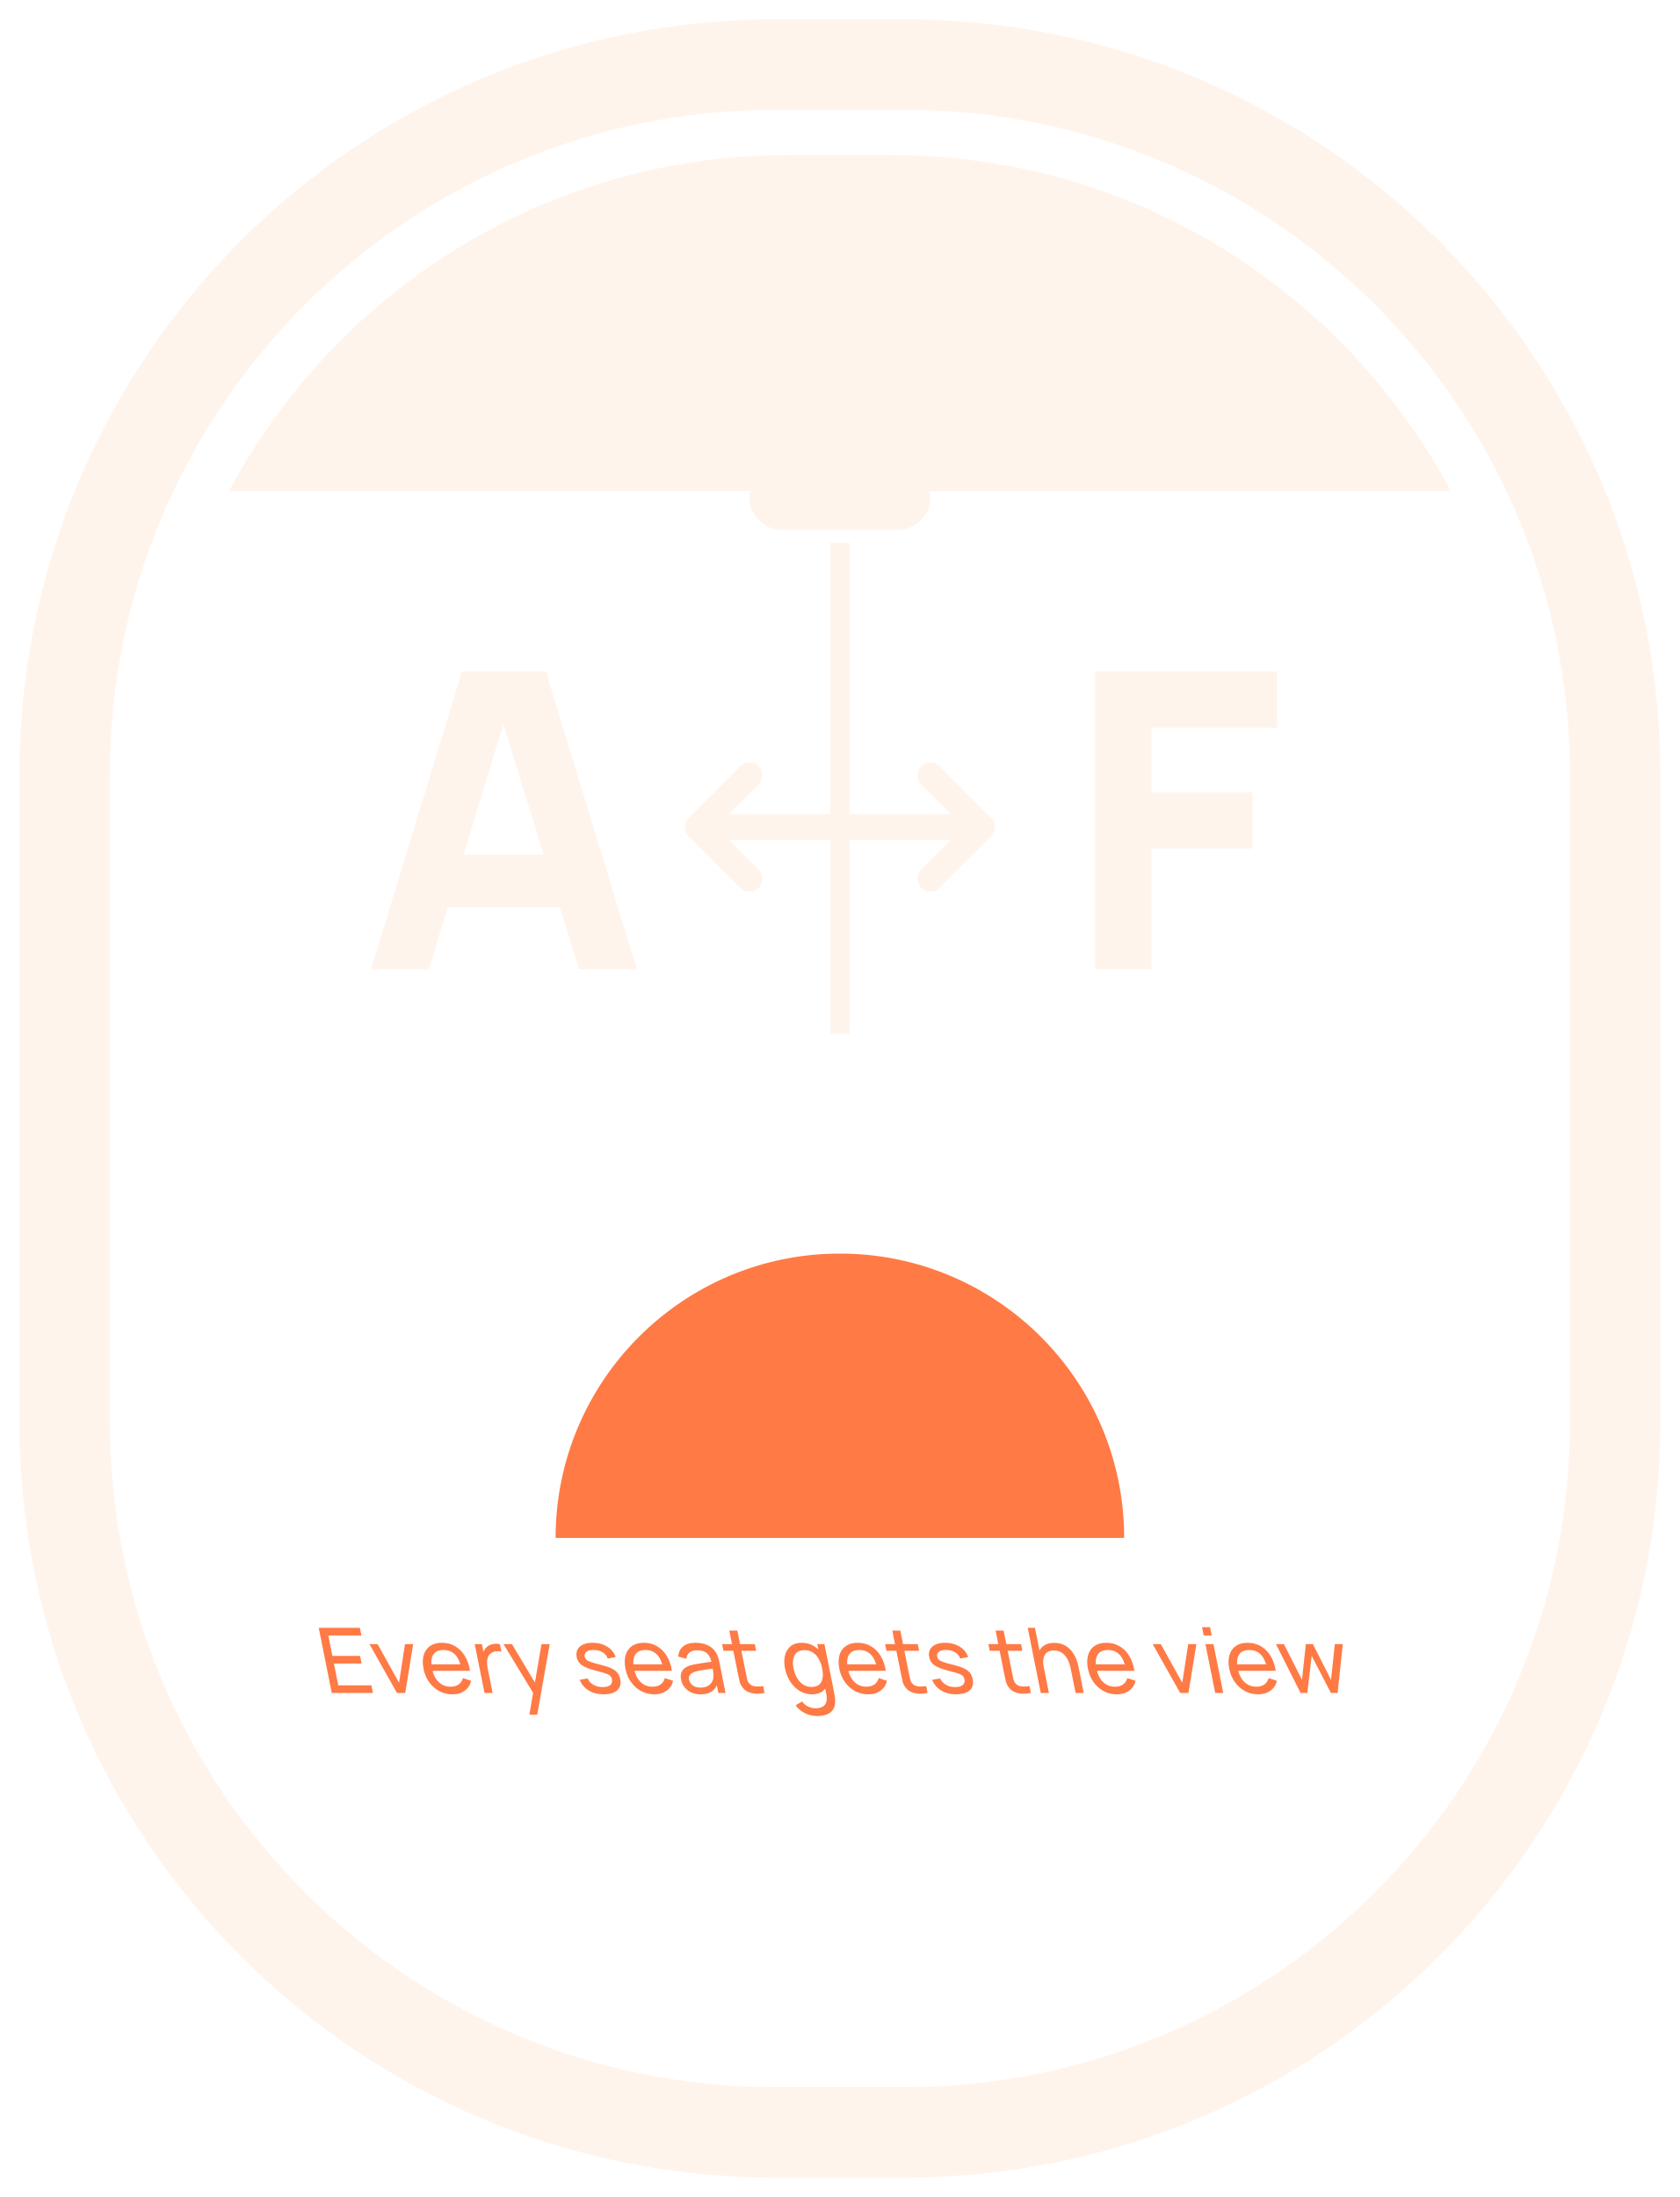
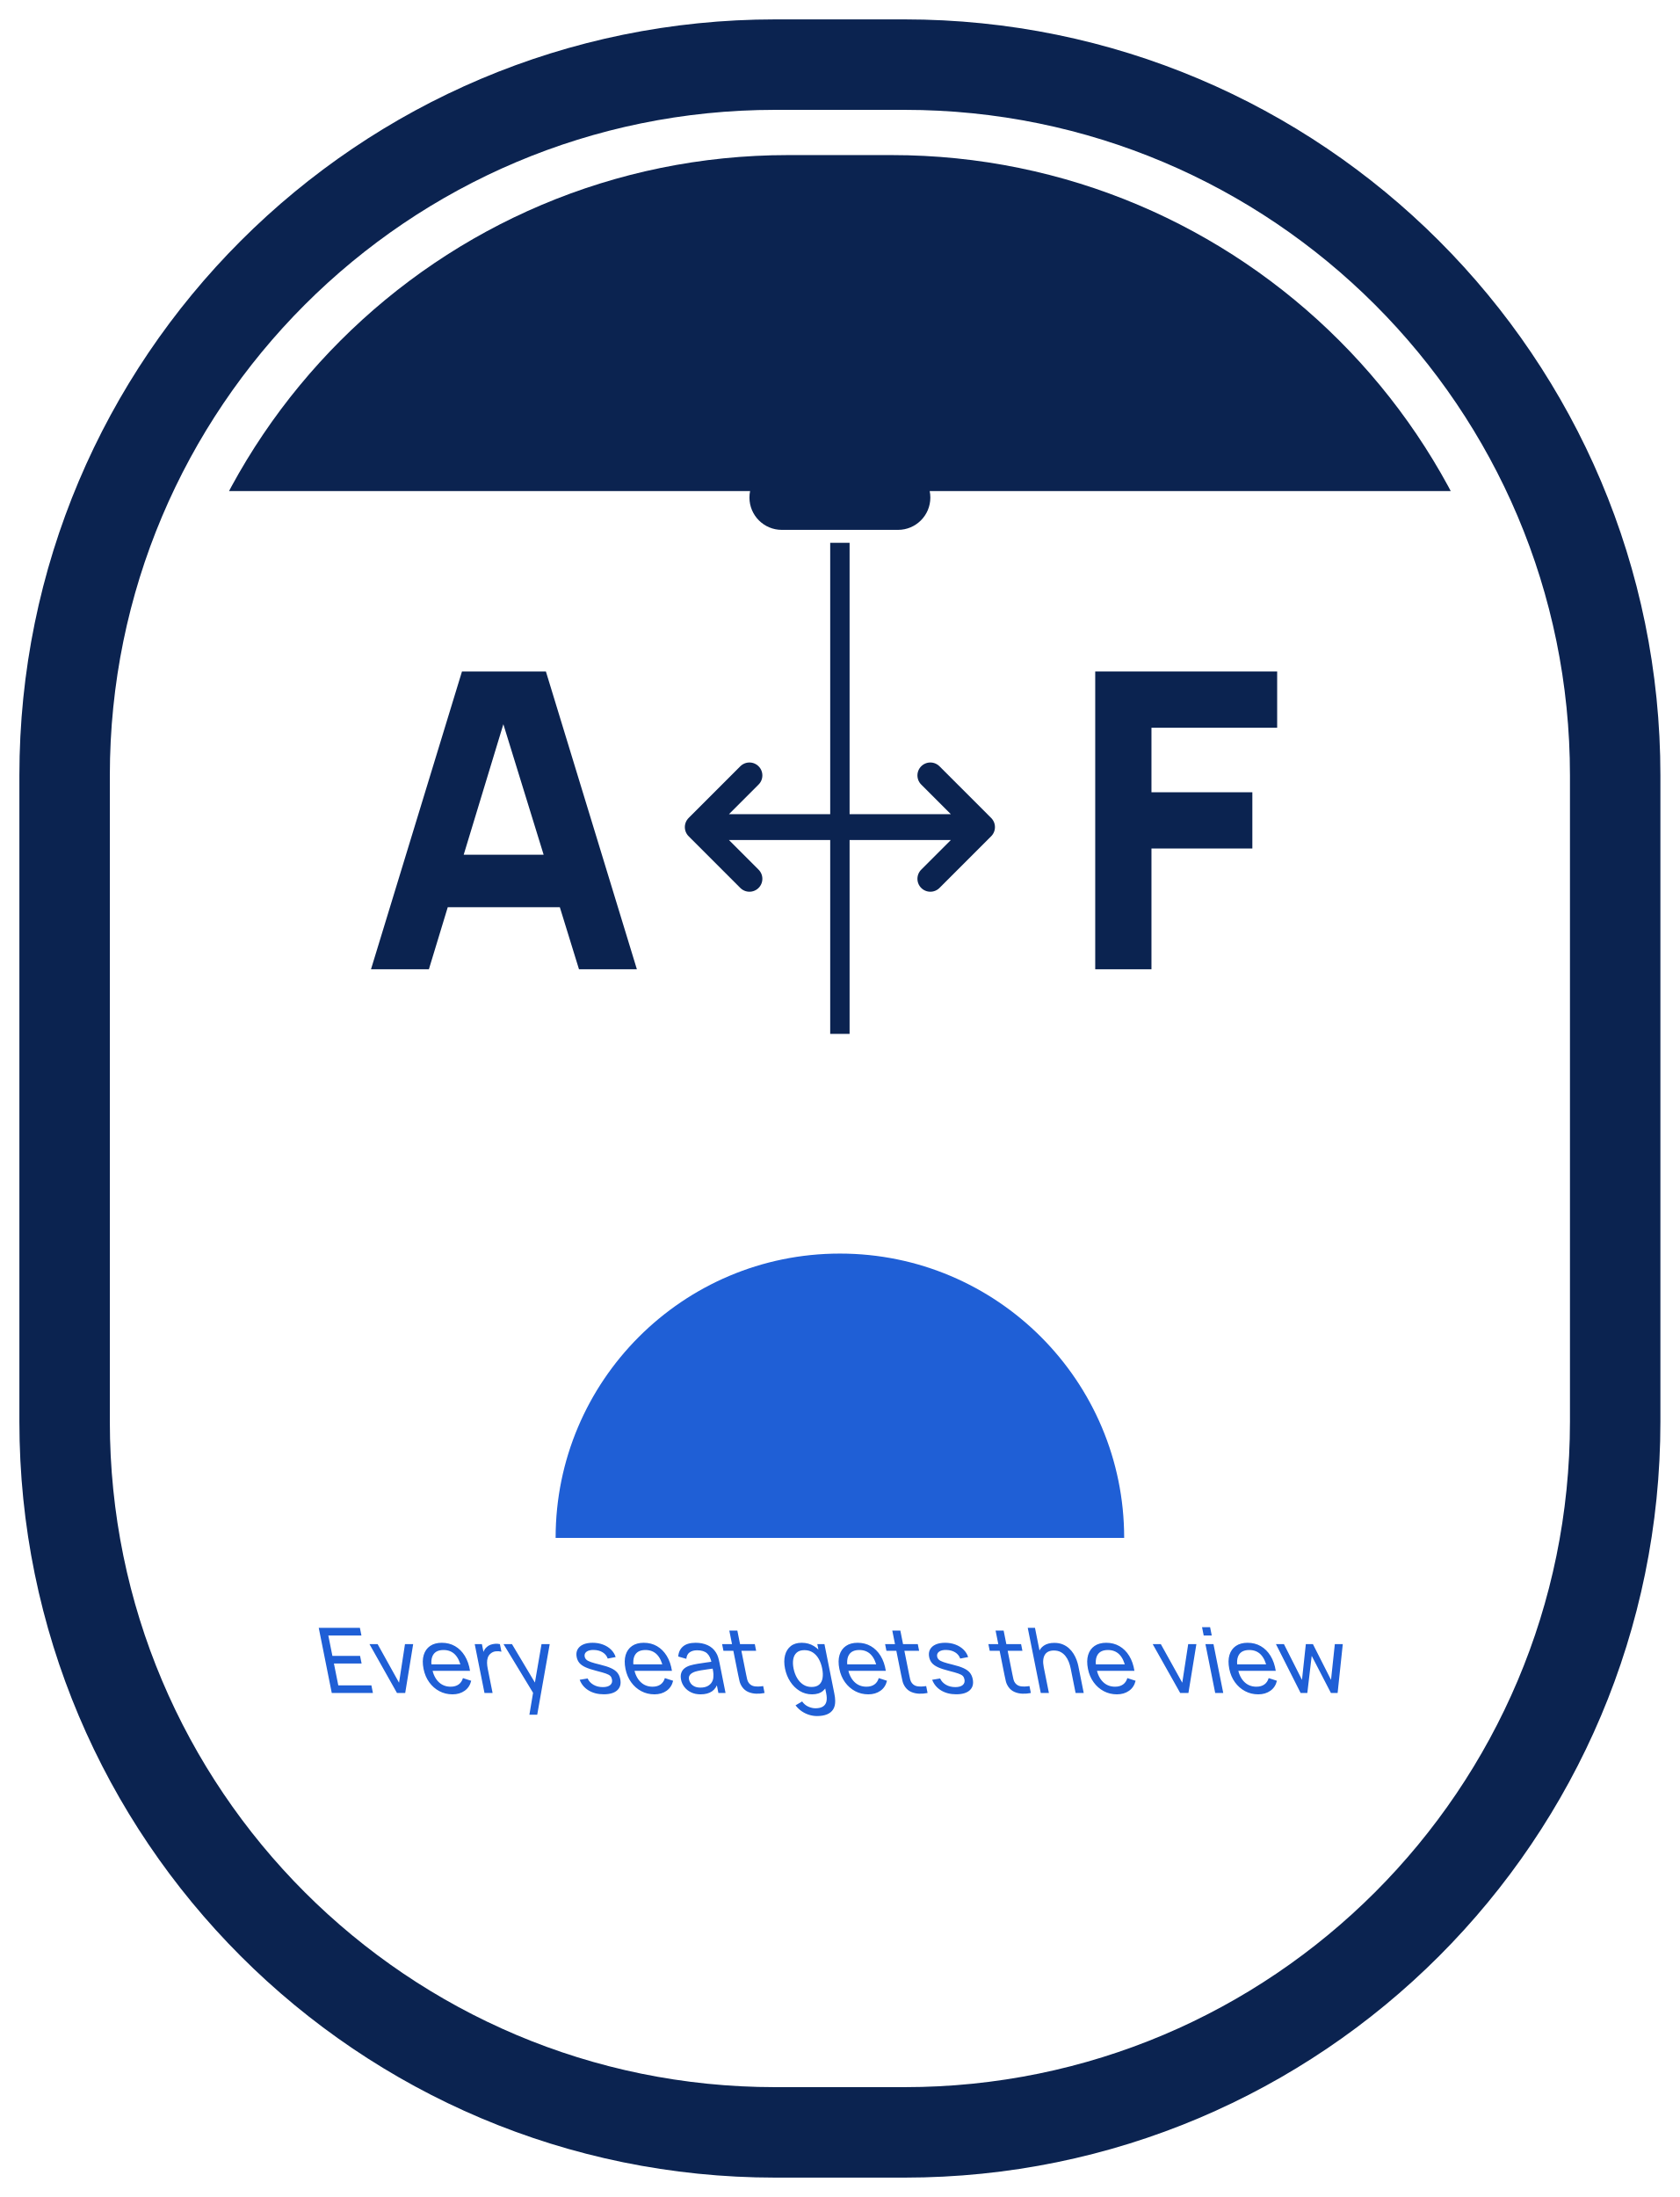
<svg xmlns="http://www.w3.org/2000/svg" viewBox="0 0 260 340" role="img" aria-label="A to F logo: an airplane window with A on the left, F on the right and a low sun">
-   <rect x="10" y="10" width="240" height="320" rx="110" fill="none" stroke="#FFF4EC" stroke-width="14" />
+   <rect x="10" y="10" width="240" height="320" rx="110" fill="none" stroke="#0B2350" stroke-width="14" />
  <clipPath id="win">
    <rect x="24" y="24" width="212" height="292" rx="98" />
  </clipPath>
  <clipPath id="above">
    <rect x="0" y="0" width="260" height="238" />
  </clipPath>
  <g clip-path="url(#win)">
-     <circle cx="130" cy="238" r="44" fill="#FF7A45" clip-path="url(#above)" />
-     <line x1="130" y1="84" x2="130" y2="160" stroke="#FFF4EC" stroke-width="3" />
-     <rect x="0" y="0" width="260" height="76" fill="#FFF4EC" />
+     <circle cx="130" cy="238" r="44" fill="#1F5FD6" clip-path="url(#above)" />
+     <line x1="130" y1="84" x2="130" y2="160" stroke="#0B2350" stroke-width="3" />
+     <rect x="0" y="0" width="260" height="76" fill="#0B2350" />
  </g>
-   <rect x="116" y="72" width="28" height="10" rx="5" fill="#FFF4EC" />
-   <path d="M51.351 262.0 49.335 251.92H55.706L55.942 253.103H50.818L51.45 256.26H55.733L55.97 257.443H51.686L52.361 260.817H57.485L57.721 262.0ZM61.445 262.0 57.189 254.44H58.449L61.765 260.411L62.684 254.44H63.951L62.719 262.0ZM70.041 262.21Q68.928 262.21 68 261.716Q67.072 261.223 66.433 260.337Q65.794 259.452 65.557 258.269Q65.309 257.03 65.583 256.123Q65.857 255.217 66.574 254.724Q67.29 254.23 68.389 254.23Q69.531 254.23 70.437 254.755Q71.343 255.28 71.941 256.253Q72.538 257.226 72.751 258.57H71.49L71.401 258.122Q71.101 256.729 70.417 256.039Q69.733 255.35 68.656 255.35Q67.501 255.35 67.047 256.092Q66.593 256.834 66.87 258.22Q67.138 259.557 67.887 260.292Q68.636 261.027 69.749 261.027Q70.498 261.027 70.982 260.684Q71.467 260.341 71.653 259.697L72.933 260.11Q72.692 261.111 71.916 261.66Q71.141 262.21 70.041 262.21ZM66.52 258.57 66.32 257.569H71.906L72.106 258.57ZM74.99 262.0 73.478 254.44H74.591L74.957 256.267L74.727 256.029Q74.79 255.679 74.945 255.385Q75.1 255.091 75.328 254.902Q75.574 254.664 75.92 254.538Q76.266 254.412 76.646 254.387Q77.026 254.363 77.377 254.44L77.611 255.609Q77.198 255.504 76.739 255.553Q76.28 255.602 75.94 255.896Q75.627 256.155 75.502 256.526Q75.377 256.897 75.386 257.327Q75.395 257.758 75.485 258.206L76.243 262.0ZM81.941 265.36 82.609 261.384 82.865 262.56 77.937 254.44H79.246L83.143 260.971H82.695L83.817 254.44H85.084L83.152 265.36ZM93.448 262.203Q92.097 262.203 91.114 261.611Q90.132 261.02 89.723 259.956L90.956 259.753Q91.233 260.369 91.858 260.73Q92.484 261.09 93.302 261.09Q94.079 261.09 94.456 260.768Q94.833 260.446 94.722 259.893Q94.658 259.571 94.471 259.372Q94.284 259.172 93.79 258.997Q93.297 258.822 92.324 258.577Q91.27 258.311 90.638 258.024Q90.007 257.737 89.686 257.359Q89.366 256.981 89.258 256.442Q89.125 255.777 89.389 255.276Q89.653 254.776 90.253 254.503Q90.853 254.23 91.721 254.23Q92.582 254.23 93.315 254.503Q94.049 254.776 94.565 255.276Q95.082 255.777 95.292 256.442L94.064 256.673Q93.851 256.064 93.288 255.714Q92.724 255.364 91.943 255.343Q91.203 255.315 90.801 255.602Q90.4 255.889 90.498 256.379Q90.553 256.652 90.764 256.848Q90.974 257.044 91.475 257.219Q91.975 257.394 92.909 257.618Q93.96 257.87 94.597 258.168Q95.234 258.465 95.56 258.867Q95.886 259.27 96.003 259.858Q96.222 260.95 95.542 261.577Q94.862 262.203 93.448 262.203ZM101.297 262.21Q100.184 262.21 99.255 261.716Q98.327 261.223 97.688 260.337Q97.049 259.452 96.812 258.269Q96.565 257.03 96.838 256.123Q97.112 255.217 97.829 254.724Q98.546 254.23 99.645 254.23Q100.786 254.23 101.692 254.755Q102.599 255.28 103.196 256.253Q103.793 257.226 104.006 258.57H102.746L102.656 258.122Q102.356 256.729 101.672 256.039Q100.989 255.35 99.911 255.35Q98.756 255.35 98.302 256.092Q97.848 256.834 98.126 258.22Q98.393 259.557 99.142 260.292Q99.891 261.027 101.004 261.027Q101.753 261.027 102.237 260.684Q102.722 260.341 102.908 259.697L104.188 260.11Q103.947 261.111 103.171 261.66Q102.396 262.21 101.297 262.21ZM97.776 258.57 97.575 257.569H103.161L103.362 258.57ZM108.437 262.21Q107.59 262.21 106.957 261.899Q106.324 261.587 105.931 261.076Q105.538 260.565 105.417 259.956Q105.298 259.361 105.438 258.923Q105.578 258.486 105.933 258.195Q106.288 257.905 106.828 257.737Q107.338 257.59 107.984 257.481Q108.631 257.373 109.299 257.282Q109.967 257.191 110.545 257.107L110.149 257.366Q109.968 256.358 109.448 255.875Q108.928 255.392 107.892 255.392Q107.206 255.392 106.754 255.703Q106.302 256.015 106.231 256.715L104.977 256.358Q105.051 255.364 105.722 254.797Q106.392 254.23 107.674 254.23Q108.703 254.23 109.514 254.597Q110.327 254.965 110.797 255.707Q111.028 256.057 111.152 256.466Q111.276 256.876 111.365 257.324L112.3 262.0H111.195L110.832 260.187L111.124 260.355Q110.881 261.272 110.208 261.741Q109.535 262.21 108.437 262.21ZM108.417 261.167Q109.089 261.167 109.534 260.925Q109.979 260.684 110.201 260.288Q110.423 259.893 110.42 259.424Q110.455 259.074 110.38 258.644Q110.304 258.213 110.258 257.982L110.73 258.171Q110.138 258.255 109.565 258.332Q108.992 258.409 108.485 258.496Q107.977 258.584 107.581 258.703Q107.293 258.801 107.054 258.955Q106.815 259.109 106.699 259.351Q106.583 259.592 106.654 259.949Q106.716 260.257 106.929 260.537Q107.143 260.817 107.51 260.992Q107.878 261.167 108.417 261.167ZM118.341 262.0Q117.696 262.133 117.037 262.108Q116.377 262.084 115.818 261.842Q115.259 261.601 114.891 261.09Q114.577 260.642 114.468 260.183Q114.359 259.725 114.242 259.144L112.882 252.34H114.127L115.477 259.088Q115.57 259.55 115.646 259.879Q115.722 260.208 115.903 260.446Q116.244 260.894 116.809 260.971Q117.374 261.048 118.127 260.929ZM111.974 255.469 111.769 254.44H116.829L117.035 255.469ZM126.454 265.57Q125.859 265.57 125.256 265.388Q124.653 265.206 124.107 264.839Q123.561 264.471 123.134 263.911L124.154 263.309Q124.545 263.862 125.11 264.114Q125.675 264.366 126.221 264.366Q126.942 264.366 127.365 264.103Q127.789 263.841 127.913 263.323Q128.036 262.805 127.875 262.035L127.462 259.97H127.609L126.504 254.44H127.609L129.131 262.049Q129.193 262.357 129.233 262.644Q129.273 262.931 129.273 263.211Q129.287 264.016 128.957 264.538Q128.627 265.059 127.992 265.315Q127.358 265.57 126.454 265.57ZM125.691 262.21Q124.635 262.21 123.773 261.682Q122.911 261.153 122.321 260.25Q121.731 259.347 121.504 258.213Q121.277 257.079 121.506 256.176Q121.735 255.273 122.387 254.751Q123.038 254.23 124.088 254.23Q125.159 254.23 125.991 254.748Q126.823 255.266 127.378 256.169Q127.933 257.072 128.161 258.213Q128.386 259.34 128.193 260.246Q128 261.153 127.378 261.682Q126.755 262.21 125.691 262.21ZM125.617 261.069Q126.38 261.069 126.797 260.702Q127.213 260.334 127.318 259.687Q127.423 259.039 127.258 258.213Q127.09 257.373 126.727 256.732Q126.365 256.092 125.81 255.731Q125.255 255.371 124.513 255.371Q123.743 255.371 123.318 255.749Q122.893 256.127 122.78 256.771Q122.667 257.415 122.827 258.213Q122.988 259.018 123.363 259.665Q123.737 260.313 124.306 260.691Q124.875 261.069 125.617 261.069ZM134.399 262.21Q133.286 262.21 132.358 261.716Q131.43 261.223 130.791 260.337Q130.152 259.452 129.915 258.269Q129.667 257.03 129.941 256.123Q130.215 255.217 130.932 254.724Q131.648 254.23 132.747 254.23Q133.888 254.23 134.795 254.755Q135.701 255.28 136.299 256.253Q136.896 257.226 137.108 258.57H135.849L135.759 258.122Q135.459 256.729 134.775 256.039Q134.091 255.35 133.013 255.35Q131.858 255.35 131.405 256.092Q130.951 256.834 131.228 258.22Q131.496 259.557 132.245 260.292Q132.994 261.027 134.107 261.027Q134.856 261.027 135.34 260.684Q135.825 260.341 136.011 259.697L137.29 260.11Q137.05 261.111 136.274 261.66Q135.498 262.21 134.399 262.21ZM130.878 258.57 130.678 257.569H136.264L136.464 258.57ZM143.569 262.0Q142.924 262.133 142.265 262.108Q141.605 262.084 141.046 261.842Q140.487 261.601 140.118 261.09Q139.805 260.642 139.696 260.183Q139.586 259.725 139.47 259.144L138.109 252.34H139.355L140.705 259.088Q140.797 259.55 140.874 259.879Q140.95 260.208 141.131 260.446Q141.472 260.894 142.037 260.971Q142.602 261.048 143.355 260.929ZM137.202 255.469 136.996 254.44H142.057L142.263 255.469ZM148.006 262.203Q146.655 262.203 145.672 261.611Q144.69 261.02 144.281 259.956L145.514 259.753Q145.791 260.369 146.416 260.73Q147.042 261.09 147.861 261.09Q148.638 261.09 149.014 260.768Q149.391 260.446 149.28 259.893Q149.216 259.571 149.029 259.372Q148.842 259.172 148.348 258.997Q147.855 258.822 146.882 258.577Q145.828 258.311 145.196 258.024Q144.565 257.737 144.244 257.359Q143.924 256.981 143.816 256.442Q143.683 255.777 143.947 255.276Q144.211 254.776 144.811 254.503Q145.411 254.23 146.279 254.23Q147.139 254.23 147.873 254.503Q148.607 254.776 149.123 255.276Q149.64 255.777 149.85 256.442L148.622 256.673Q148.409 256.064 147.846 255.714Q147.282 255.364 146.501 255.343Q145.761 255.315 145.359 255.602Q144.958 255.889 145.056 256.379Q145.111 256.652 145.322 256.848Q145.532 257.044 146.033 257.219Q146.533 257.394 147.467 257.618Q148.519 257.87 149.156 258.168Q149.793 258.465 150.118 258.867Q150.444 259.27 150.561 259.858Q150.78 260.95 150.1 261.577Q149.42 262.203 148.006 262.203ZM159.557 262.0Q158.912 262.133 158.253 262.108Q157.593 262.084 157.034 261.842Q156.475 261.601 156.106 261.09Q155.793 260.642 155.684 260.183Q155.574 259.725 155.458 259.144L154.097 252.34H155.343L156.693 259.088Q156.785 259.55 156.862 259.879Q156.938 260.208 157.119 260.446Q157.46 260.894 158.025 260.971Q158.59 261.048 159.343 260.929ZM153.19 255.469 152.984 254.44H158.045L158.251 255.469ZM166.481 262.0 165.723 258.213Q165.615 257.674 165.421 257.177Q165.228 256.68 164.914 256.284Q164.6 255.889 164.159 255.658Q163.717 255.427 163.115 255.427Q162.646 255.427 162.296 255.584Q161.946 255.742 161.737 256.064Q161.529 256.386 161.476 256.873Q161.422 257.359 161.554 258.017L160.685 257.765Q160.465 256.666 160.703 255.879Q160.941 255.091 161.573 254.668Q162.206 254.244 163.179 254.244Q163.914 254.244 164.478 254.475Q165.043 254.706 165.462 255.087Q165.881 255.469 166.172 255.941Q166.462 256.414 166.64 256.9Q166.818 257.387 166.905 257.821L167.74 262.0ZM161.091 262.0 159.075 251.92H160.195L161.308 257.485H161.448L162.351 262.0ZM172.879 262.21Q171.766 262.21 170.837 261.716Q169.909 261.223 169.27 260.337Q168.631 259.452 168.394 258.269Q168.147 257.03 168.42 256.123Q168.694 255.217 169.411 254.724Q170.127 254.23 171.226 254.23Q172.368 254.23 173.274 254.755Q174.18 255.28 174.778 256.253Q175.375 257.226 175.588 258.57H174.327L174.238 258.122Q173.938 256.729 173.254 256.039Q172.571 255.35 171.493 255.35Q170.338 255.35 169.884 256.092Q169.43 256.834 169.708 258.22Q169.975 259.557 170.724 260.292Q171.473 261.027 172.586 261.027Q173.335 261.027 173.819 260.684Q174.304 260.341 174.49 259.697L175.769 260.11Q175.529 261.111 174.753 261.66Q173.977 262.21 172.879 262.21ZM169.357 258.57 169.157 257.569H174.743L174.944 258.57ZM182.672 262.0 178.416 254.44H179.675L182.991 260.411L183.911 254.44H185.178L183.946 262.0ZM186.31 253.103 186.053 251.815H187.299L187.556 253.103ZM188.09 262.0 186.578 254.44H187.824L189.336 262.0ZM194.754 262.21Q193.641 262.21 192.712 261.716Q191.784 261.223 191.145 260.337Q190.506 259.452 190.269 258.269Q190.022 257.03 190.295 256.123Q190.569 255.217 191.286 254.724Q192.002 254.23 193.101 254.23Q194.243 254.23 195.149 254.755Q196.055 255.28 196.653 256.253Q197.25 257.226 197.463 258.57H196.202L196.113 258.122Q195.813 256.729 195.129 256.039Q194.446 255.35 193.368 255.35Q192.213 255.35 191.759 256.092Q191.305 256.834 191.583 258.22Q191.85 259.557 192.599 260.292Q193.348 261.027 194.461 261.027Q195.21 261.027 195.694 260.684Q196.179 260.341 196.365 259.697L197.644 260.11Q197.404 261.111 196.628 261.66Q195.852 262.21 194.754 262.21ZM191.232 258.57 191.032 257.569H196.618L196.819 258.57ZM201.312 262.0 197.489 254.433 198.73 254.44 201.523 259.97 202.118 254.44H203.216L206.017 259.97L206.605 254.44H207.837L207.038 262.0H206.002L203.026 256.253L202.349 262.0Z" fill="#FF7A45" />
-   <path d="M 108 128 L 152 128 M 116 120 L 108 128 L 116 136 M 144 120 L 152 128 L 144 136" fill="none" stroke="#FFF4EC" stroke-width="4" stroke-linecap="round" stroke-linejoin="round" />
-   <path d="M57.424 150.0 71.504 103.92H84.496L98.576 150.0H89.616L77.072 109.36H78.736L66.384 150.0ZM65.872 140.4V132.272H90.192V140.4Z" fill="#FFF4EC" />
-   <path d="M169.52 150.0V103.92H197.68V112.624H178.224V122.608H193.84V131.312H178.224V150.0Z" fill="#FFF4EC" />
+   <rect x="116" y="72" width="28" height="10" rx="5" fill="#0B2350" />
+   <path d="M51.351 262.0 49.335 251.92H55.706L55.942 253.103H50.818L51.45 256.26H55.733L55.97 257.443H51.686L52.361 260.817H57.485L57.721 262.0ZM61.445 262.0 57.189 254.44H58.449L61.765 260.411L62.684 254.44H63.951L62.719 262.0ZM70.041 262.21Q68.928 262.21 68 261.716Q67.072 261.223 66.433 260.337Q65.794 259.452 65.557 258.269Q65.309 257.03 65.583 256.123Q65.857 255.217 66.574 254.724Q67.29 254.23 68.389 254.23Q69.531 254.23 70.437 254.755Q71.343 255.28 71.941 256.253Q72.538 257.226 72.751 258.57H71.49L71.401 258.122Q71.101 256.729 70.417 256.039Q69.733 255.35 68.656 255.35Q67.501 255.35 67.047 256.092Q66.593 256.834 66.87 258.22Q67.138 259.557 67.887 260.292Q68.636 261.027 69.749 261.027Q70.498 261.027 70.982 260.684Q71.467 260.341 71.653 259.697L72.933 260.11Q72.692 261.111 71.916 261.66Q71.141 262.21 70.041 262.21ZM66.52 258.57 66.32 257.569H71.906L72.106 258.57ZM74.99 262.0 73.478 254.44H74.591L74.957 256.267L74.727 256.029Q74.79 255.679 74.945 255.385Q75.1 255.091 75.328 254.902Q75.574 254.664 75.92 254.538Q76.266 254.412 76.646 254.387Q77.026 254.363 77.377 254.44L77.611 255.609Q77.198 255.504 76.739 255.553Q76.28 255.602 75.94 255.896Q75.627 256.155 75.502 256.526Q75.377 256.897 75.386 257.327Q75.395 257.758 75.485 258.206L76.243 262.0ZM81.941 265.36 82.609 261.384 82.865 262.56 77.937 254.44H79.246L83.143 260.971H82.695L83.817 254.44H85.084L83.152 265.36ZM93.448 262.203Q92.097 262.203 91.114 261.611Q90.132 261.02 89.723 259.956L90.956 259.753Q91.233 260.369 91.858 260.73Q92.484 261.09 93.302 261.09Q94.079 261.09 94.456 260.768Q94.833 260.446 94.722 259.893Q94.658 259.571 94.471 259.372Q94.284 259.172 93.79 258.997Q93.297 258.822 92.324 258.577Q91.27 258.311 90.638 258.024Q90.007 257.737 89.686 257.359Q89.366 256.981 89.258 256.442Q89.125 255.777 89.389 255.276Q89.653 254.776 90.253 254.503Q90.853 254.23 91.721 254.23Q92.582 254.23 93.315 254.503Q94.049 254.776 94.565 255.276Q95.082 255.777 95.292 256.442L94.064 256.673Q93.851 256.064 93.288 255.714Q92.724 255.364 91.943 255.343Q91.203 255.315 90.801 255.602Q90.4 255.889 90.498 256.379Q90.553 256.652 90.764 256.848Q90.974 257.044 91.475 257.219Q91.975 257.394 92.909 257.618Q93.96 257.87 94.597 258.168Q95.234 258.465 95.56 258.867Q95.886 259.27 96.003 259.858Q96.222 260.95 95.542 261.577Q94.862 262.203 93.448 262.203ZM101.297 262.21Q100.184 262.21 99.255 261.716Q98.327 261.223 97.688 260.337Q97.049 259.452 96.812 258.269Q96.565 257.03 96.838 256.123Q97.112 255.217 97.829 254.724Q98.546 254.23 99.645 254.23Q100.786 254.23 101.692 254.755Q102.599 255.28 103.196 256.253Q103.793 257.226 104.006 258.57H102.746L102.656 258.122Q102.356 256.729 101.672 256.039Q100.989 255.35 99.911 255.35Q98.756 255.35 98.302 256.092Q97.848 256.834 98.126 258.22Q98.393 259.557 99.142 260.292Q99.891 261.027 101.004 261.027Q101.753 261.027 102.237 260.684Q102.722 260.341 102.908 259.697L104.188 260.11Q103.947 261.111 103.171 261.66Q102.396 262.21 101.297 262.21ZM97.776 258.57 97.575 257.569H103.161L103.362 258.57ZM108.437 262.21Q107.59 262.21 106.957 261.899Q106.324 261.587 105.931 261.076Q105.538 260.565 105.417 259.956Q105.298 259.361 105.438 258.923Q105.578 258.486 105.933 258.195Q106.288 257.905 106.828 257.737Q107.338 257.59 107.984 257.481Q108.631 257.373 109.299 257.282Q109.967 257.191 110.545 257.107L110.149 257.366Q109.968 256.358 109.448 255.875Q108.928 255.392 107.892 255.392Q107.206 255.392 106.754 255.703Q106.302 256.015 106.231 256.715L104.977 256.358Q105.051 255.364 105.722 254.797Q106.392 254.23 107.674 254.23Q108.703 254.23 109.514 254.597Q110.327 254.965 110.797 255.707Q111.028 256.057 111.152 256.466Q111.276 256.876 111.365 257.324L112.3 262.0H111.195L110.832 260.187L111.124 260.355Q110.881 261.272 110.208 261.741Q109.535 262.21 108.437 262.21ZM108.417 261.167Q109.089 261.167 109.534 260.925Q109.979 260.684 110.201 260.288Q110.423 259.893 110.42 259.424Q110.455 259.074 110.38 258.644Q110.304 258.213 110.258 257.982L110.73 258.171Q110.138 258.255 109.565 258.332Q108.992 258.409 108.485 258.496Q107.977 258.584 107.581 258.703Q107.293 258.801 107.054 258.955Q106.815 259.109 106.699 259.351Q106.583 259.592 106.654 259.949Q106.716 260.257 106.929 260.537Q107.143 260.817 107.51 260.992Q107.878 261.167 108.417 261.167ZM118.341 262.0Q117.696 262.133 117.037 262.108Q116.377 262.084 115.818 261.842Q115.259 261.601 114.891 261.09Q114.577 260.642 114.468 260.183Q114.359 259.725 114.242 259.144L112.882 252.34H114.127L115.477 259.088Q115.57 259.55 115.646 259.879Q115.722 260.208 115.903 260.446Q116.244 260.894 116.809 260.971Q117.374 261.048 118.127 260.929ZM111.974 255.469 111.769 254.44H116.829L117.035 255.469ZM126.454 265.57Q125.859 265.57 125.256 265.388Q124.653 265.206 124.107 264.839Q123.561 264.471 123.134 263.911L124.154 263.309Q124.545 263.862 125.11 264.114Q125.675 264.366 126.221 264.366Q126.942 264.366 127.365 264.103Q127.789 263.841 127.913 263.323Q128.036 262.805 127.875 262.035L127.462 259.97H127.609L126.504 254.44H127.609L129.131 262.049Q129.193 262.357 129.233 262.644Q129.273 262.931 129.273 263.211Q129.287 264.016 128.957 264.538Q128.627 265.059 127.992 265.315Q127.358 265.57 126.454 265.57ZM125.691 262.21Q124.635 262.21 123.773 261.682Q122.911 261.153 122.321 260.25Q121.731 259.347 121.504 258.213Q121.277 257.079 121.506 256.176Q121.735 255.273 122.387 254.751Q123.038 254.23 124.088 254.23Q125.159 254.23 125.991 254.748Q126.823 255.266 127.378 256.169Q127.933 257.072 128.161 258.213Q128.386 259.34 128.193 260.246Q128 261.153 127.378 261.682Q126.755 262.21 125.691 262.21ZM125.617 261.069Q126.38 261.069 126.797 260.702Q127.213 260.334 127.318 259.687Q127.423 259.039 127.258 258.213Q127.09 257.373 126.727 256.732Q126.365 256.092 125.81 255.731Q125.255 255.371 124.513 255.371Q123.743 255.371 123.318 255.749Q122.893 256.127 122.78 256.771Q122.667 257.415 122.827 258.213Q122.988 259.018 123.363 259.665Q123.737 260.313 124.306 260.691Q124.875 261.069 125.617 261.069ZM134.399 262.21Q133.286 262.21 132.358 261.716Q131.43 261.223 130.791 260.337Q130.152 259.452 129.915 258.269Q129.667 257.03 129.941 256.123Q130.215 255.217 130.932 254.724Q131.648 254.23 132.747 254.23Q133.888 254.23 134.795 254.755Q135.701 255.28 136.299 256.253Q136.896 257.226 137.108 258.57H135.849L135.759 258.122Q135.459 256.729 134.775 256.039Q134.091 255.35 133.013 255.35Q131.858 255.35 131.405 256.092Q130.951 256.834 131.228 258.22Q131.496 259.557 132.245 260.292Q132.994 261.027 134.107 261.027Q134.856 261.027 135.34 260.684Q135.825 260.341 136.011 259.697L137.29 260.11Q137.05 261.111 136.274 261.66Q135.498 262.21 134.399 262.21ZM130.878 258.57 130.678 257.569H136.264L136.464 258.57ZM143.569 262.0Q142.924 262.133 142.265 262.108Q141.605 262.084 141.046 261.842Q140.487 261.601 140.118 261.09Q139.805 260.642 139.696 260.183Q139.586 259.725 139.47 259.144L138.109 252.34H139.355L140.705 259.088Q140.797 259.55 140.874 259.879Q140.95 260.208 141.131 260.446Q141.472 260.894 142.037 260.971Q142.602 261.048 143.355 260.929ZM137.202 255.469 136.996 254.44H142.057L142.263 255.469ZM148.006 262.203Q146.655 262.203 145.672 261.611Q144.69 261.02 144.281 259.956L145.514 259.753Q145.791 260.369 146.416 260.73Q147.042 261.09 147.861 261.09Q148.638 261.09 149.014 260.768Q149.391 260.446 149.28 259.893Q149.216 259.571 149.029 259.372Q148.842 259.172 148.348 258.997Q147.855 258.822 146.882 258.577Q145.828 258.311 145.196 258.024Q144.565 257.737 144.244 257.359Q143.924 256.981 143.816 256.442Q143.683 255.777 143.947 255.276Q144.211 254.776 144.811 254.503Q145.411 254.23 146.279 254.23Q147.139 254.23 147.873 254.503Q148.607 254.776 149.123 255.276Q149.64 255.777 149.85 256.442L148.622 256.673Q148.409 256.064 147.846 255.714Q147.282 255.364 146.501 255.343Q145.761 255.315 145.359 255.602Q144.958 255.889 145.056 256.379Q145.111 256.652 145.322 256.848Q145.532 257.044 146.033 257.219Q146.533 257.394 147.467 257.618Q148.519 257.87 149.156 258.168Q149.793 258.465 150.118 258.867Q150.444 259.27 150.561 259.858Q150.78 260.95 150.1 261.577Q149.42 262.203 148.006 262.203ZM159.557 262.0Q158.912 262.133 158.253 262.108Q157.593 262.084 157.034 261.842Q156.475 261.601 156.106 261.09Q155.793 260.642 155.684 260.183Q155.574 259.725 155.458 259.144L154.097 252.34H155.343L156.693 259.088Q156.785 259.55 156.862 259.879Q156.938 260.208 157.119 260.446Q157.46 260.894 158.025 260.971Q158.59 261.048 159.343 260.929ZM153.19 255.469 152.984 254.44H158.045L158.251 255.469ZM166.481 262.0 165.723 258.213Q165.615 257.674 165.421 257.177Q165.228 256.68 164.914 256.284Q164.6 255.889 164.159 255.658Q163.717 255.427 163.115 255.427Q162.646 255.427 162.296 255.584Q161.946 255.742 161.737 256.064Q161.529 256.386 161.476 256.873Q161.422 257.359 161.554 258.017L160.685 257.765Q160.465 256.666 160.703 255.879Q160.941 255.091 161.573 254.668Q162.206 254.244 163.179 254.244Q163.914 254.244 164.478 254.475Q165.043 254.706 165.462 255.087Q165.881 255.469 166.172 255.941Q166.462 256.414 166.64 256.9Q166.818 257.387 166.905 257.821L167.74 262.0ZM161.091 262.0 159.075 251.92H160.195L161.308 257.485H161.448L162.351 262.0ZM172.879 262.21Q171.766 262.21 170.837 261.716Q169.909 261.223 169.27 260.337Q168.631 259.452 168.394 258.269Q168.147 257.03 168.42 256.123Q168.694 255.217 169.411 254.724Q170.127 254.23 171.226 254.23Q172.368 254.23 173.274 254.755Q174.18 255.28 174.778 256.253Q175.375 257.226 175.588 258.57H174.327L174.238 258.122Q173.938 256.729 173.254 256.039Q172.571 255.35 171.493 255.35Q170.338 255.35 169.884 256.092Q169.43 256.834 169.708 258.22Q169.975 259.557 170.724 260.292Q171.473 261.027 172.586 261.027Q173.335 261.027 173.819 260.684Q174.304 260.341 174.49 259.697L175.769 260.11Q175.529 261.111 174.753 261.66Q173.977 262.21 172.879 262.21ZM169.357 258.57 169.157 257.569H174.743L174.944 258.57ZM182.672 262.0 178.416 254.44H179.675L182.991 260.411L183.911 254.44H185.178L183.946 262.0ZM186.31 253.103 186.053 251.815H187.299L187.556 253.103ZM188.09 262.0 186.578 254.44H187.824L189.336 262.0ZM194.754 262.21Q193.641 262.21 192.712 261.716Q191.784 261.223 191.145 260.337Q190.506 259.452 190.269 258.269Q190.022 257.03 190.295 256.123Q190.569 255.217 191.286 254.724Q192.002 254.23 193.101 254.23Q194.243 254.23 195.149 254.755Q196.055 255.28 196.653 256.253Q197.25 257.226 197.463 258.57H196.202L196.113 258.122Q195.813 256.729 195.129 256.039Q194.446 255.35 193.368 255.35Q192.213 255.35 191.759 256.092Q191.305 256.834 191.583 258.22Q191.85 259.557 192.599 260.292Q193.348 261.027 194.461 261.027Q195.21 261.027 195.694 260.684Q196.179 260.341 196.365 259.697L197.644 260.11Q197.404 261.111 196.628 261.66Q195.852 262.21 194.754 262.21ZM191.232 258.57 191.032 257.569H196.618L196.819 258.57ZM201.312 262.0 197.489 254.433 198.73 254.44 201.523 259.97 202.118 254.44H203.216L206.017 259.97L206.605 254.44H207.837L207.038 262.0H206.002L203.026 256.253L202.349 262.0Z" fill="#1F5FD6" />
+   <path d="M 108 128 L 152 128 M 116 120 L 108 128 L 116 136 M 144 120 L 152 128 L 144 136" fill="none" stroke="#0B2350" stroke-width="4" stroke-linecap="round" stroke-linejoin="round" />
+   <path d="M57.424 150.0 71.504 103.92H84.496L98.576 150.0H89.616L77.072 109.36H78.736L66.384 150.0ZM65.872 140.4V132.272H90.192V140.4Z" fill="#0B2350" />
+   <path d="M169.52 150.0V103.92H197.68V112.624H178.224V122.608H193.84V131.312H178.224V150.0Z" fill="#0B2350" />
</svg>
